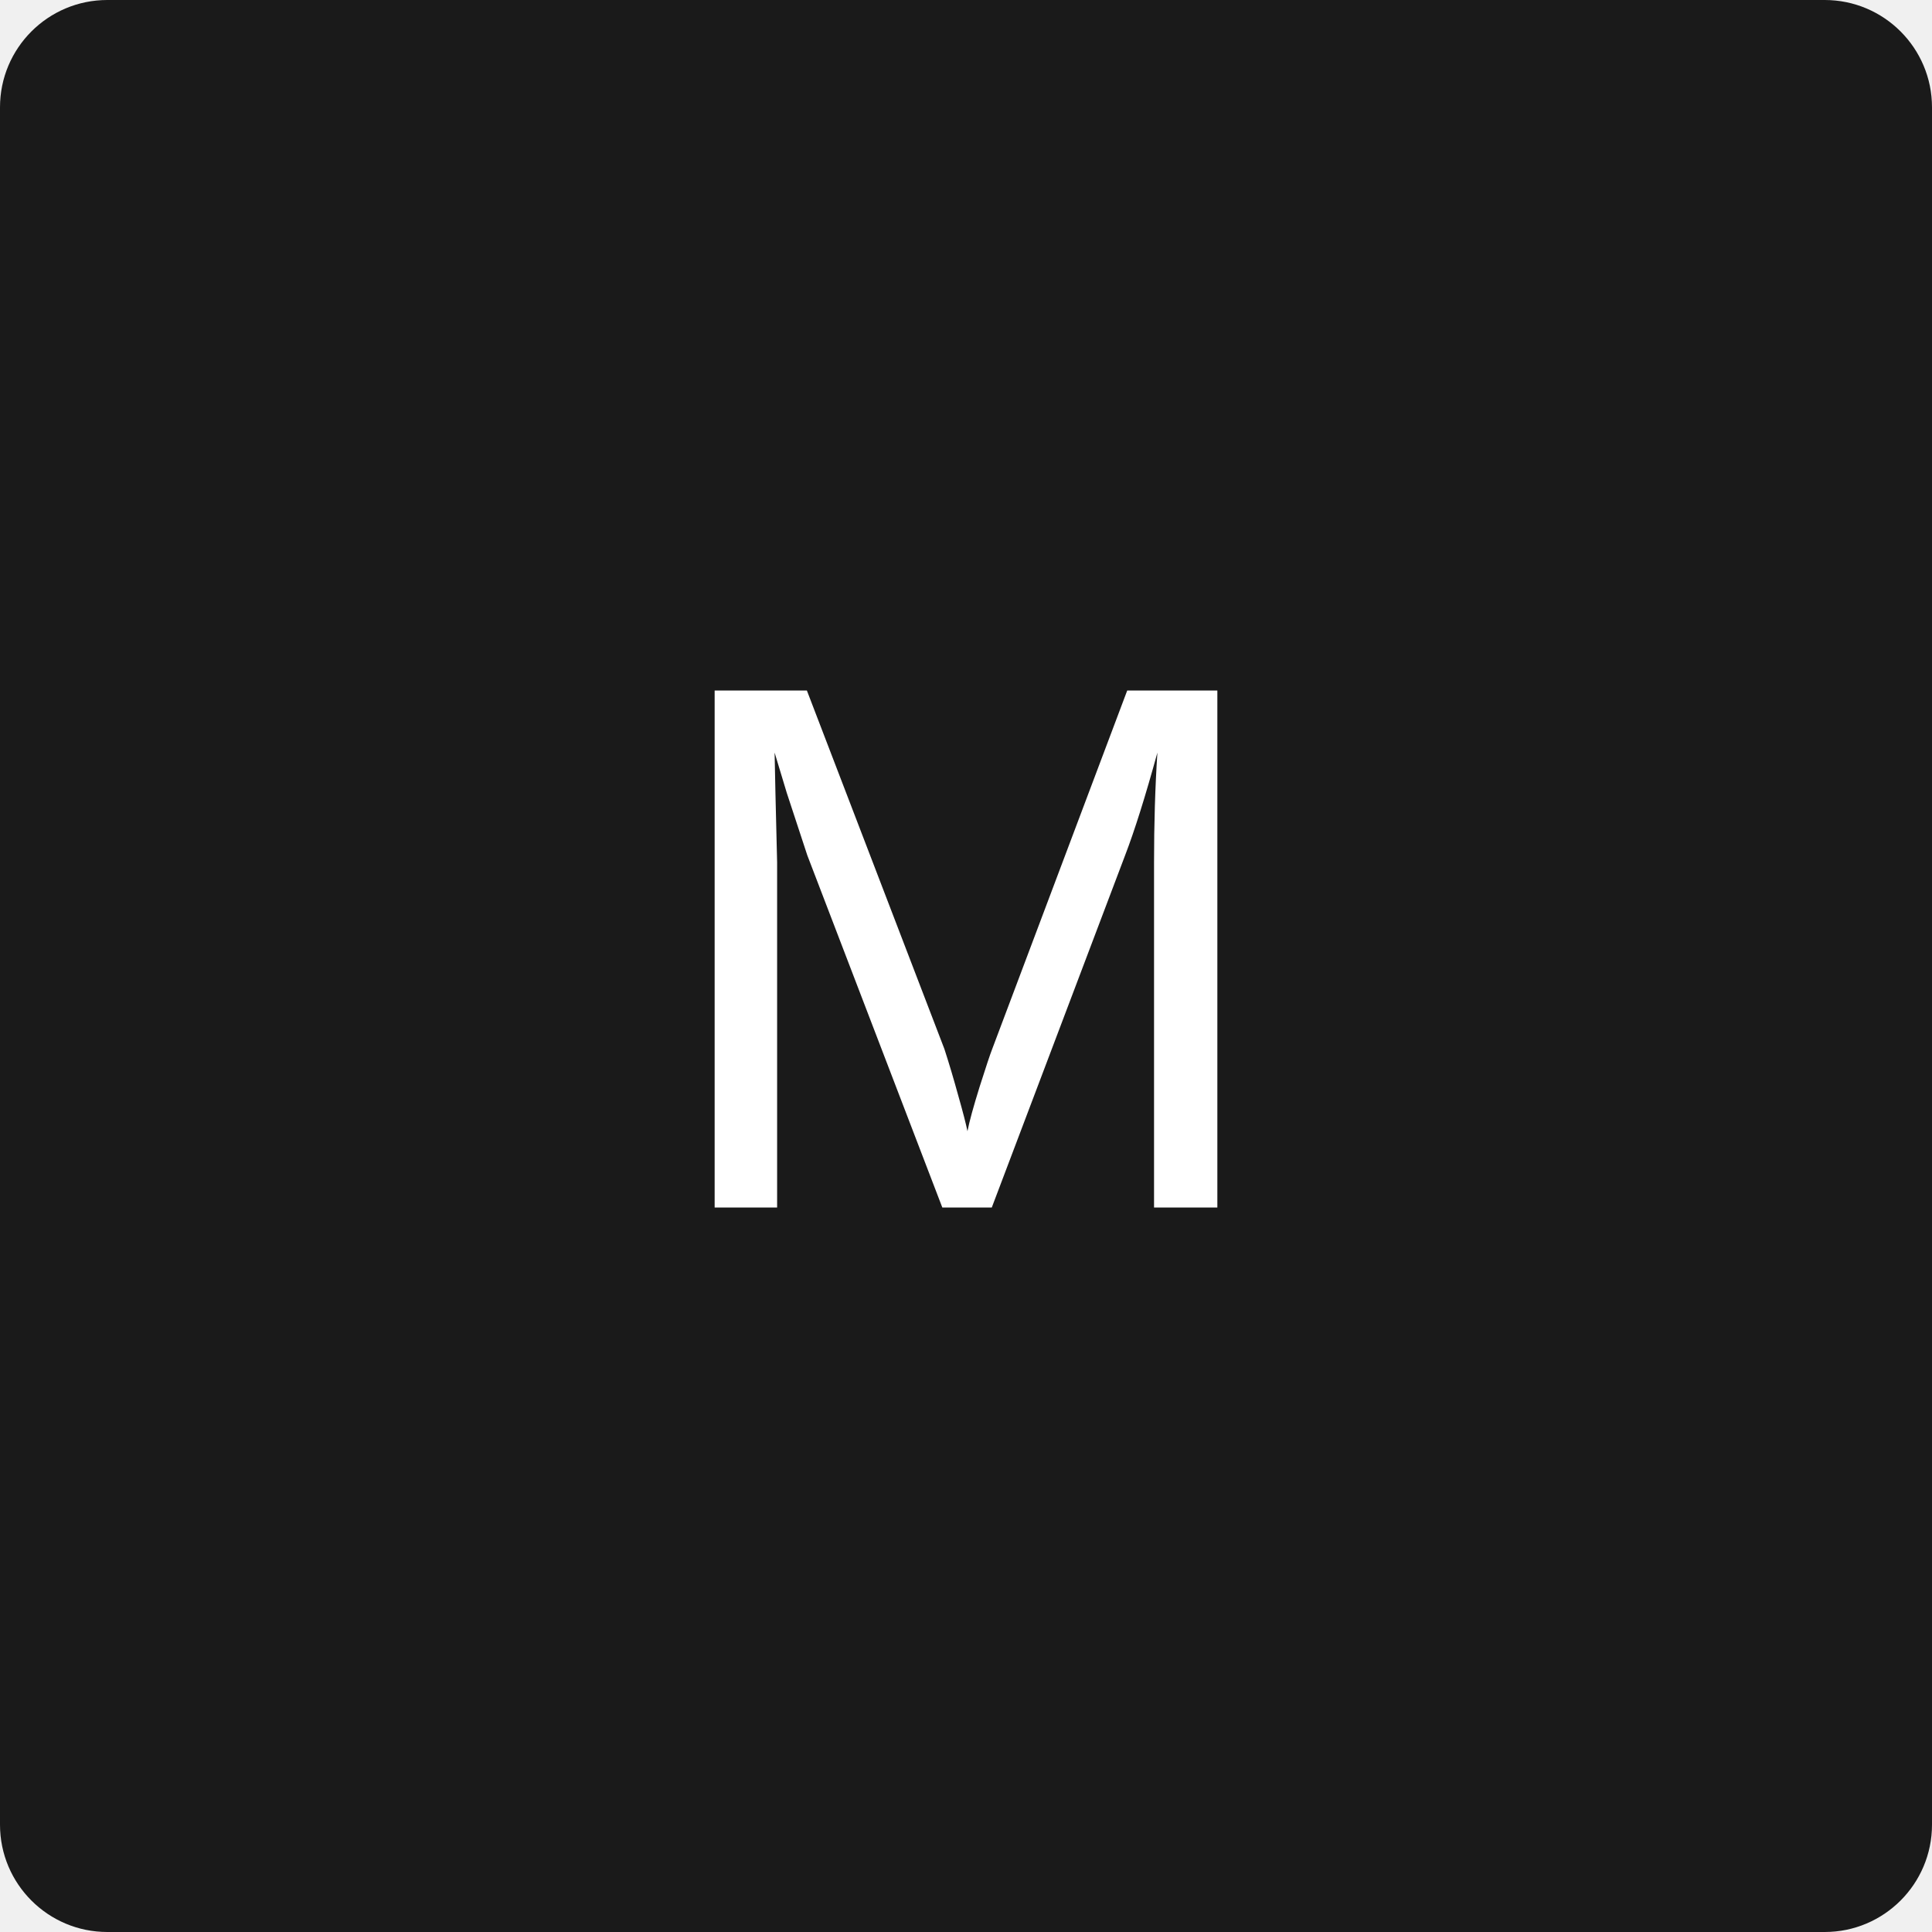
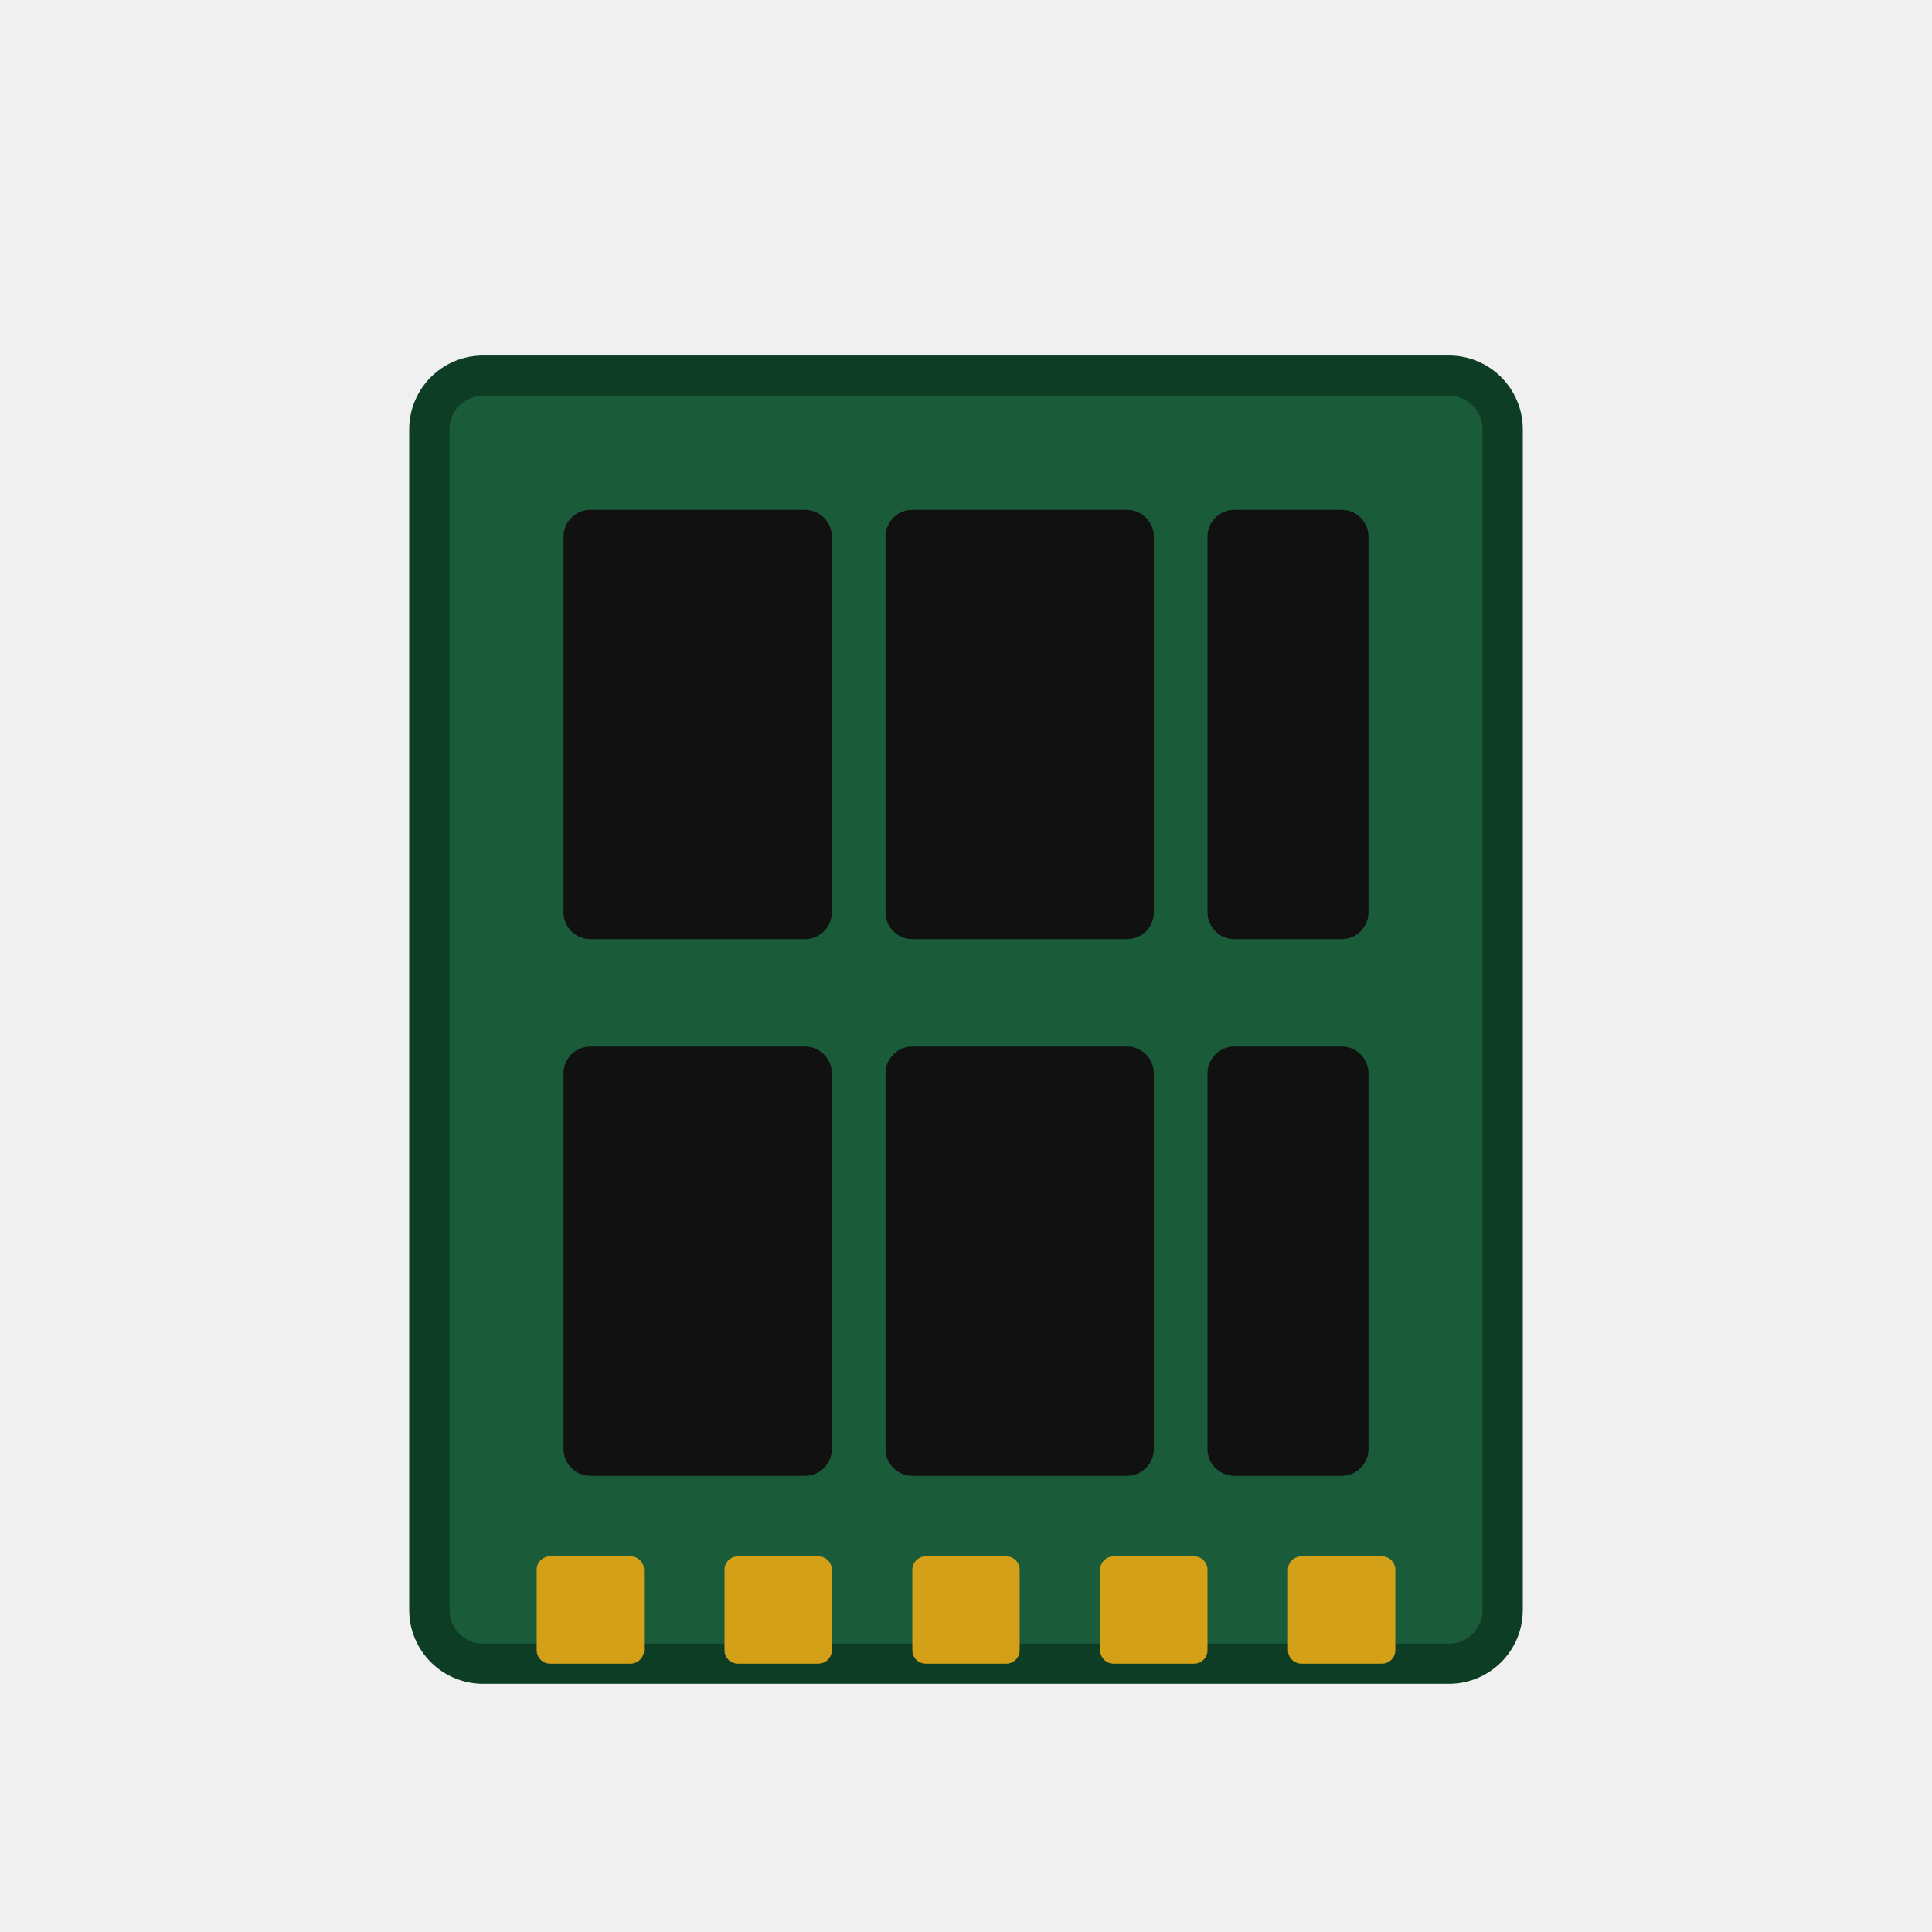
<svg xmlns="http://www.w3.org/2000/svg" width="72" height="72" viewBox="0 0 72 72">
-   <rect width="72" height="72" fill="#1a1a1a" rx="4" />
-   <text x="36" y="45" font-family="Arial" font-size="28" fill="#ffffff" text-anchor="middle">M</text>
+   <rect width="72" height="72" fill="#f0f0f0" rx="6" />
+   <rect x="16" y="14" width="40" height="48" rx="2" fill="#1a5c3a" stroke="#0d3d25" stroke-width="1.5" />
+   <rect x="21" y="19" width="10" height="16" rx="1" fill="#111" />
+   <rect x="33" y="19" width="10" height="16" rx="1" fill="#111" />
+   <rect x="45" y="19" width="6" height="16" rx="1" fill="#111" />
+   <rect x="21" y="39" width="10" height="16" rx="1" fill="#111" />
+   <rect x="33" y="39" width="10" height="16" rx="1" fill="#111" />
+   <rect x="45" y="39" width="6" height="16" rx="1" fill="#111" />
+   <rect x="20" y="58" width="4" height="4" rx="0.5" fill="#d4a017" />
+   <rect x="27" y="58" width="4" height="4" rx="0.5" fill="#d4a017" />
+   <rect x="34" y="58" width="4" height="4" rx="0.5" fill="#d4a017" />
+   <rect x="41" y="58" width="4" height="4" rx="0.5" fill="#d4a017" />
+   <rect x="48" y="58" width="4" height="4" rx="0.5" fill="#d4a017" />
</svg>
